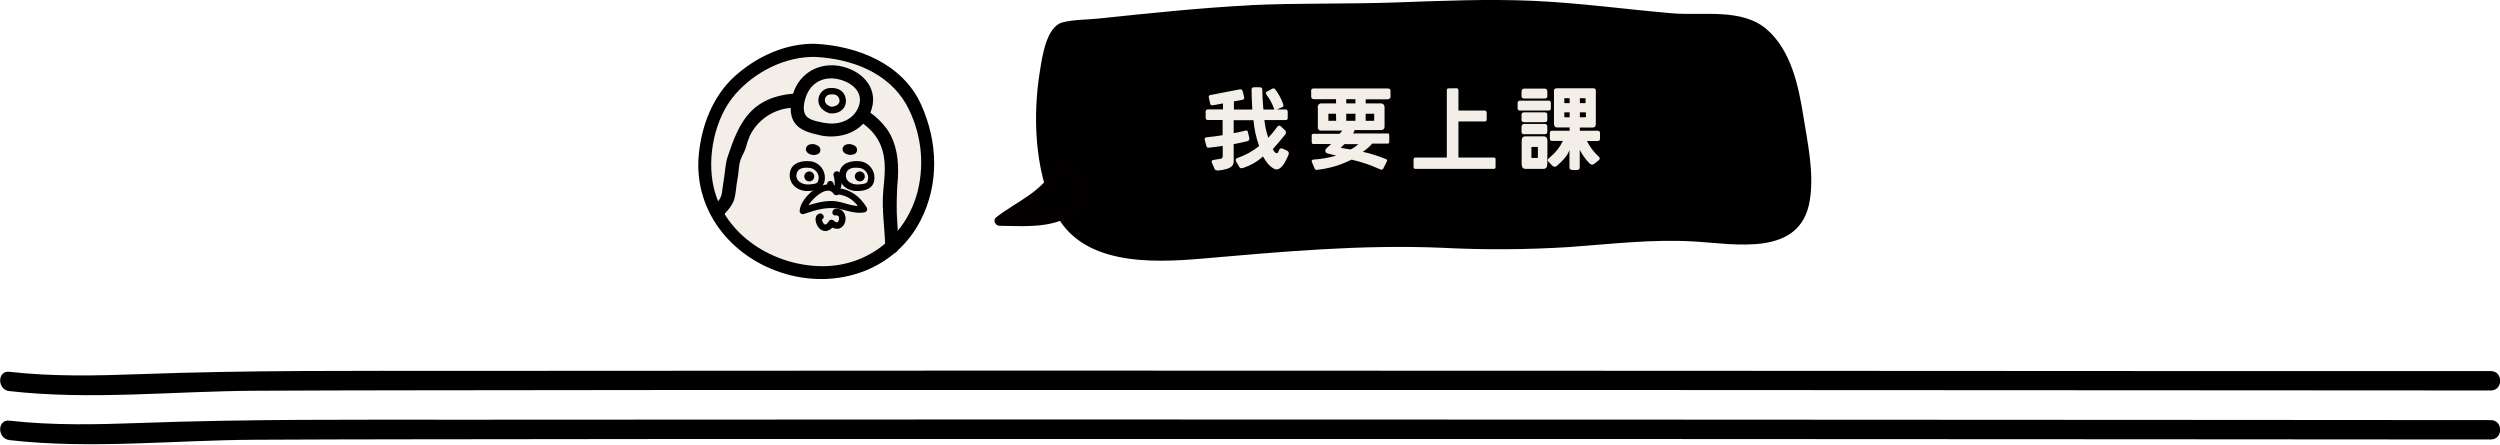
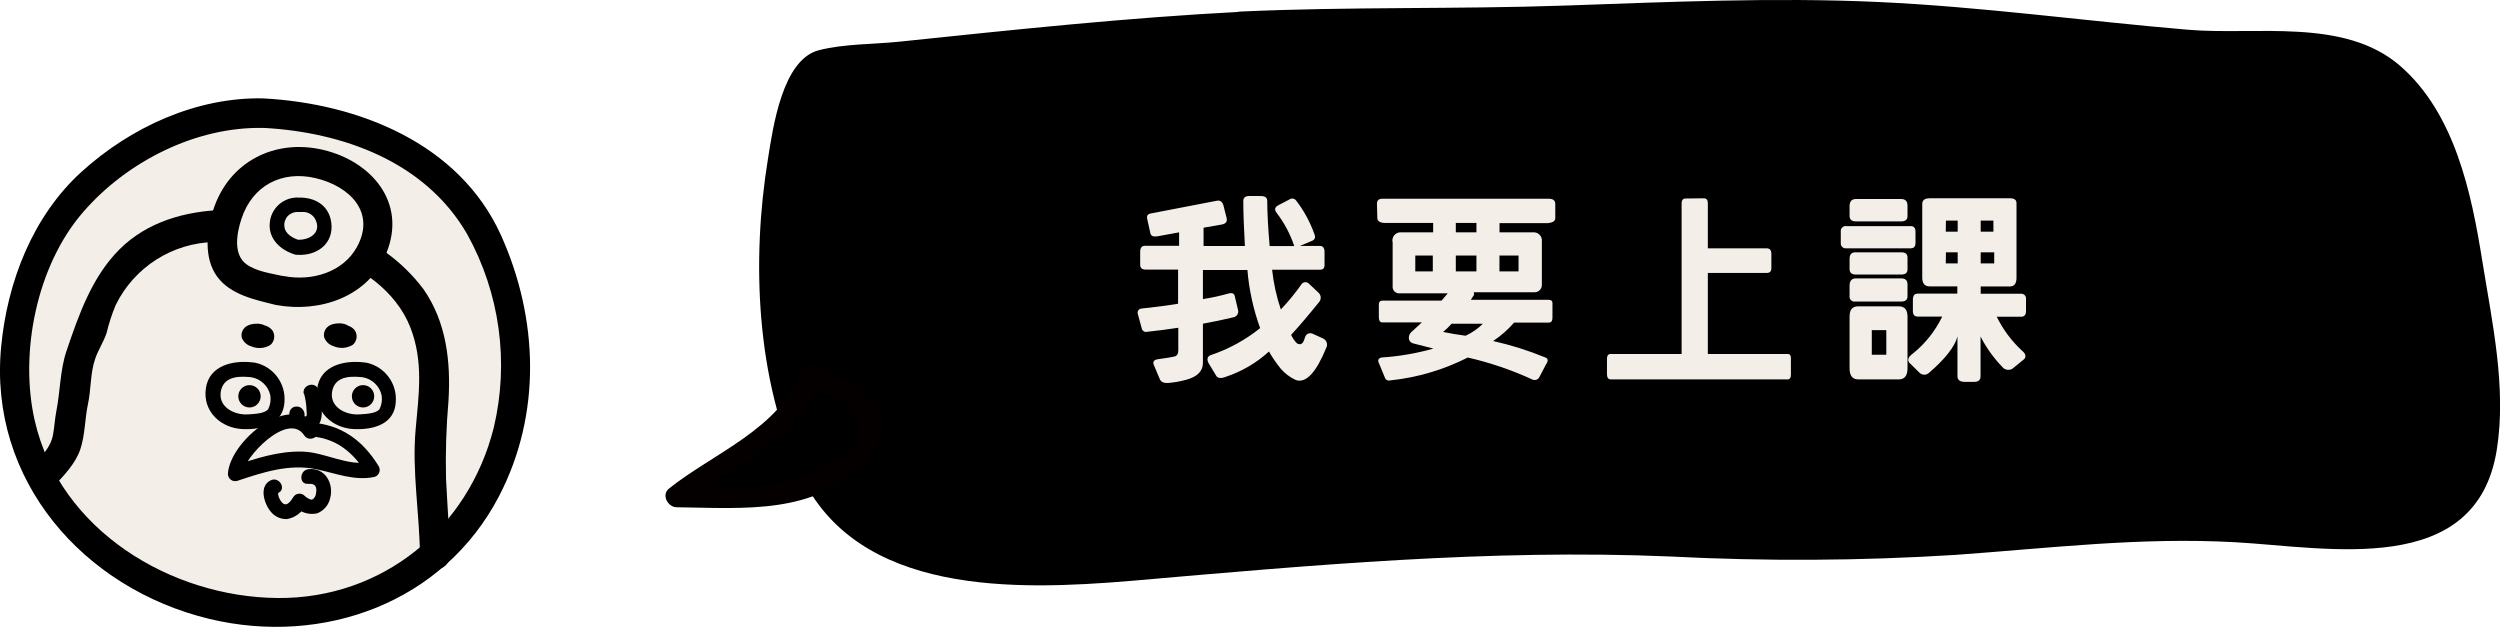
- <svg xmlns="http://www.w3.org/2000/svg" viewBox="0 0 773.5 137.44">
+ <svg xmlns="http://www.w3.org/2000/svg" viewBox="0 0 344.31 86.34">
  <defs>
    <style>.cls-1{fill:#f3eee8;}.cls-2{fill:#040000;}</style>
  </defs>
  <g id="圖層_3" data-name="圖層 3">
-     <path class="cls-1" d="M252.26,15.58c-11.89-.51-24.92,8.41-29.1,16.26-5.45,10.25-7.21,22.58-1.95,33.27,7.53,15.3,28.47,23,44.26,17.52C284.61,76,291.92,53,283.84,34.93,283.84,34.93,278.49,16.71,252.26,15.58Z" />
-     <path d="M252.26,13.55c-9.21-.19-18.27,4-25,10.11s-10.18,15.18-11.05,24.08c-1.78,18.39,11.34,33.32,28.68,37.5C260.57,89,277.13,83,284.76,68.33c5.89-11.32,5.42-24.48.25-35.93-5.72-12.68-19.64-18.16-32.75-18.85-2.61-.14-2.61,3.93,0,4.06,11,.58,22.36,4.67,28.11,14.64A37.21,37.21,0,0,1,284,58.91c-3.46,13.87-15.32,23.57-29.72,23.45-14.77-.12-30-9.41-33.46-24.37-2.16-9.36.25-21.44,6.65-28.79,6-6.94,15.5-11.78,24.78-11.59C254.88,17.67,254.88,13.6,252.26,13.55Z" />
-     <circle cx="250.39" cy="54.58" r="1.54" />
-     <path d="M250.9,49.92c-2.71-.34-6.07.36-6.52,3.58s2.12,5.49,5.13,5.6c2.73.1,5.55-.73,5.7-3.77a5.12,5.12,0,0,0-4-5.37c-1.27-.29-1.81,1.66-.54,2a3.23,3.23,0,0,1,2.59,2.49,3.16,3.16,0,0,1-.29,1.9c-.5.64-2,.66-2.76.72-2,.14-4.35-1.13-3.7-3.45.55-1.95,2.81-1.83,4.43-1.63C252.2,52.12,252.19,50.08,250.9,49.92Z" />
-     <path d="M266.24,49.92c-2.71-.34-6.08.36-6.53,3.58s2.12,5.49,5.13,5.6c2.73.1,5.55-.73,5.7-3.77a5.12,5.12,0,0,0-4-5.37c-1.28-.29-1.82,1.66-.54,2a3.23,3.23,0,0,1,2.58,2.49,3.16,3.16,0,0,1-.29,1.9c-.5.64-2,.66-2.76.72-2,.14-4.35-1.13-3.7-3.45.55-1.95,2.81-1.83,4.44-1.63C267.53,52.12,267.52,50.08,266.24,49.92Z" />
-     <circle cx="266.03" cy="54.58" r="1.54" />
-     <path d="M251.72,46.84h.34c.21,0,.09,0,0,0-.24-.26-.43-.34-.21-.71l.23-.22c.15-.05.16-.06,0,0s.21,0,0,0h-.49s-.3,0-.14,0-.13,0-.16-.05-.06,0,0,0l-.16-.09.06,0c-.13-.14-.1-.07.08.19l-.06.51c-.17.14-.2.19-.09.12-.06.11-.13,0,.07,0-.22,0,.07,0,.11,0h.12c.12,0,.12,0,0,0s-.11-.11,0,0l-.26-1c-.05.25.23-.26.25-.28s0,0,.06,0-.1,0,0,0a.52.52,0,0,1,.23.1l-.45,1.7.14-.05a1.05,1.05,0,0,0,.71-1.25,1,1,0,0,0-1.25-.71l-.14.05a1,1,0,0,0-.44,1.7c.89.92,2.88.44,2.88-1s-2.12-1.47-3-1a1.48,1.48,0,0,0-.79,1.67,2,2,0,0,0,1.29,1.21,2.91,2.91,0,0,0,2.65-.19,1.54,1.54,0,0,0,.27-2,1.9,1.9,0,0,0-1.83-.71,1,1,0,0,0,0,2Z" />
-     <path d="M263.07,46.84h.33c.21,0,.1,0,0,0-.25-.26-.44-.34-.21-.71l.23-.22.05,0c-.23,0,.2,0-.05,0H263s-.31,0-.15,0-.12,0-.16-.05-.05,0,0,0a1.4,1.4,0,0,1-.17-.09l.06,0c-.12-.14-.09-.07.08.19l-.06.51c-.16.14-.19.19-.08.12-.07.11-.14,0,.06,0-.21,0,.08,0,.12,0h.12c.12,0,.12,0,0,0s-.12-.11-.05,0l-.26-1c-.05.25.24-.26.26-.28s-.05,0,.05,0-.09,0,0,0a.52.52,0,0,1,.23.1l-.45,1.7.13-.05a1,1,0,0,0,.71-1.25,1,1,0,0,0-1.25-.71l-.13.05a1,1,0,0,0-.45,1.7c.89.92,2.89.44,2.89-1s-2.13-1.47-3-1a1.5,1.5,0,0,0-.79,1.67A2,2,0,0,0,262,47.7a2.91,2.91,0,0,0,2.65-.19,1.52,1.52,0,0,0,.27-2,1.88,1.88,0,0,0-1.82-.71,1,1,0,0,0,0,2Z" />
-     <path d="M257.9,54.2a9.5,9.5,0,0,1,.35,2.31c0,.11.06.69,0,.76-.31.24-.34-.05-.32-.26l-.74,1h.06c1.28-.27.74-2.23-.54-2h-.06a1,1,0,0,0-.75,1,2.21,2.21,0,0,0,3.49,2c1.62-1,.84-3.81.49-5.3-.3-1.27-2.26-.73-2,.54Z" />
-     <path d="M223.41,67c1.39-1.47,3-3.13,3.67-5.09s.63-4.25,1.07-6.29.3-4.25,1-6.24c.42-1.21,1.15-2.3,1.56-3.52A24.82,24.82,0,0,1,232,42a15.49,15.49,0,0,1,13.69-8.67A50.85,50.85,0,0,1,260.34,35c5.11,1.47,10.21,5,12.2,10.08,1.84,4.71,1.17,9.22.73,14.1-.51,5.7.54,11.58.6,17.3,0,2.61,4.09,2.62,4.06,0,0-3.51-.3-7-.47-10.51a99.75,99.75,0,0,1,.34-10.8c.32-5.36-.28-10.78-3.43-15.32a23.94,23.94,0,0,0-11.87-8.44c-9.22-3.05-22.43-4.61-30,2.92-3.81,3.8-5.61,9-7.31,14-.89,2.61-.86,5.58-1.4,8.29-.21,1.08-.26,2.2-.46,3.27-.34,1.79-1.62,3-2.81,4.26-1.8,1.9,1.07,4.78,2.87,2.88Z" />
-     <path d="M258.48,66.65c1-.12,1.25.44,1.07,1.32a1.1,1.1,0,0,1-.49.82.39.39,0,0,1-.26,0,2.29,2.29,0,0,1-.81-.5,1,1,0,0,0-1.59.21c-.43.69-1,1.4-1.61.61a2.22,2.22,0,0,1-.45-1s0-.3,0-.21c0-.15-.09,0,0,0,1.19-.55.16-2.3-1-1.76-1.72.79-.92,3.29,0,4.35a2.73,2.73,0,0,0,2.22,1,3.55,3.55,0,0,0,2.61-2l-1.6.21a3.29,3.29,0,0,0,3.14,1,2.92,2.92,0,0,0,1.79-2.08c.55-2-.69-4.29-3-4-1.28.15-1.3,2.19,0,2Z" />
-     <path class="cls-1" d="M254.6,40c-3.53-.85-7.84-1.43-7.91-5.9-.09-4.92,2.29-9.91,7.12-11.52,4-1.33,10.57.55,13.05,4,2.7,3.78.72,9.32-2.87,11.74A13.09,13.09,0,0,1,254.6,40Z" />
-     <path d="M255.14,38.05c-1.64-.38-3.75-.63-5.15-1.64-1.9-1.36-1.35-4.33-.7-6.29,1.51-4.58,5.56-6.67,10.19-5.59s8.37,4.66,5.7,9.5c-1.94,3.51-6.26,4.72-10,4-2.56-.47-3.65,3.45-1.08,3.92,6.08,1.12,12.77-1.12,15.23-7.19,2.81-6.93-2.08-12.6-8.73-14.17S247.49,22.26,245.37,29c-.89,2.84-1.29,6.53.55,9.07s5.25,3.18,8.14,3.86C256.61,42.57,257.69,38.65,255.14,38.05Z" />
-     <path d="M257,35.09c2.72.19,5.09-1.56,4.68-4.48-.34-2.36-2.25-3.44-4.47-3.4a3.81,3.81,0,0,0-4,3.52c-.19,2.2,1.51,3.72,3.48,4.33a1,1,0,0,0,.54-2c-.87-.27-1.93-.87-2-1.86a1.77,1.77,0,0,1,1.8-2c.15,0,1,0,.59,0a1.92,1.92,0,0,1,1.8.88c1.08,1.93-.73,3.05-2.44,2.93C255.67,33,255.67,35,257,35.09Z" />
-     <path class="cls-1" d="M258.79,59.08c3.66,0,6.7,2.33,8.49,5.52-2.44.77-7.38-1.49-9.83-1.39a28.06,28.06,0,0,0-9,1.93c-.12-2.63,2.42-4.94,5.06-6.21,1.4-.67,4.46-1.49,5.32.45" />
-     <path d="M258.79,60.1c3.45.21,5.86,2.15,7.61,5l.61-1.49c-3.07.65-6.19-1.31-9.25-1.42-3.3-.12-6.54.93-9.62,2l1.29,1c.14-2.18,6.25-8.62,8.48-5.24.72,1.08,2.48.07,1.76-1-3.52-5.31-12,1.76-12.27,6.27a1,1,0,0,0,1.28,1c3.52-1.18,7.19-2.39,10.93-1.6,2.62.55,5.24,1.63,7.94,1.06a1,1,0,0,0,.61-1.49c-2.16-3.53-5.17-5.76-9.37-6-1.3-.08-1.3,1.95,0,2Z" />
-     <path d="M386.93,4.59c16.92-.83,33.45-.18,50.4-1.06A344.12,344.12,0,0,1,498.2,5.24c8.16,1,16.67,1.58,24.72,2.29,7.86.68,16.23-2.08,22.72,4.7,6.19,6.47,8.2,16.71,9.6,26,1.1,7.24,3.67,20.79.54,27.26-5,10.3-20.27,6.87-28.14,6.39-9.26-.56-19.18-1.14-28.51.12-20.32,2.75-40.57,2.32-61,1.24-18.6-1-36.93,2-55.44,2.9-16.13.79-32.63,4.8-47.4-4.16-13-7.86-15-48.33-6.56-62.06C328.72,9.89,368.47,5.5,386.93,4.59Z" />
-     <path d="M386.93,7.59c19.08-.88,38.21-.66,57.3-1.37A396.58,396.58,0,0,1,502,8.68c8.5.92,17.27,2.1,25.83,1.94,3.58-.06,7.4-.47,10.87.67,4.33,1.42,7.09,5.36,9,9.31,3.2,6.79,4.1,14.5,5.24,21.85,1,6.32,3,15.07.41,21.24s-10.12,6.29-15.78,6c-6.45-.31-12.85-1.1-19.31-1.35-9.8-.37-19.19.85-28.91,1.71a282.29,282.29,0,0,1-28.5,1c-9.8-.11-19.6-.92-29.4-1-9.26,0-18.5.7-27.71,1.5s-18.47,1.29-27.7,2.06c-8.12.68-16.35,1.7-24.49.71-7.11-.87-15.11-3.18-18.91-9.7-3-5.13-4.32-11.3-5.14-17.12-1.58-11.25-2.1-25.9,3.86-36.07l-2.59,1.49c19.35-2.14,38.77-4.3,58.21-5.3,3.84-.2,3.86-6.2,0-6-15.77.81-31.51,2.49-47.22,4.13-3.52.36-7.54.28-11,1.17-5,1.3-6.3,10.59-7,15-2.27,13.93-1.63,30.32,4.44,43.29,7.92,16.93,29.79,16.18,45.67,14.81,24.71-2.15,49.41-4.41,74.21-3.36a344.37,344.37,0,0,0,39.35-.22c13-.93,25.44-2.47,38.53-1.74,12.76.71,33.19,5,36-12.75,1.36-8.55-.65-17.59-2-26-1.5-9.38-3.77-20.28-11.29-26.84-7.7-6.71-19.93-4.18-29.32-5C503.05,2.88,488.89.92,474.62.27s-28.74,0-43.14.5c-14.85.51-29.71.14-44.55.82C383.08,1.77,383.06,7.77,386.93,7.59Z" />
-     <path d="M327.74,51.52c-2.08,7.52-12.88,12.11-18.53,16.84,8.59,0,17.65,1.44,24.39-5.26,6.18-6.16.65-9-5.94-11" />
-     <path class="cls-2" d="M326.29,51.13c-2.63,7.81-12.13,11.34-18.14,16.17-1.06.86-.14,2.55,1.06,2.56,9.09.11,19.31,1.14,26-6.34,6.11-6.8-.85-10.82-7.17-12.88-1.84-.6-2.63,2.29-.8,2.89,3.1,1,7.51,2,7,6.37-.35,3-6.72,5.64-9.15,6.28-5.15,1.35-10.65.75-15.91.68l1.06,2.56c6.61-5.31,16-8.84,18.91-17.5.62-1.83-2.28-2.62-2.89-.79Z" />
-     <path class="cls-1" d="M389.69,27c.58,0,.87.22.87.68q0,2.37.33,6.21h3.39a15.74,15.74,0,0,0-2.4-4.54c-.37-.46-.31-.81.19-1.07l1.56-.82a.66.66,0,0,1,.87.11A16.67,16.67,0,0,1,397,32.18c.21.49.11.83-.33,1l-1.64.69h2.73c.44,0,.66.27.66.82v1.8c0,.44-.18.66-.66.66h-6.56a25.82,25.82,0,0,0,1.2,5.47,30.32,30.32,0,0,0,2.79-3.39.67.67,0,0,1,1.07-.17l1.37,1.29a.92.92,0,0,1,.08,1.2c-1.39,1.73-2.68,3.25-3.89,4.57a4,4,0,0,0,.77,1.14c.51.33.87.11,1.09-.65.15-.57.48-.79,1-.69l1.53.69a.94.94,0,0,1,.44,1.31c-1.39,3.39-2.77,4.87-4.16,4.43a6.13,6.13,0,0,1-2.1-1.57,16.69,16.69,0,0,1-1.62-2.37,16.48,16.48,0,0,1-5.93,3.48c-.64.25-1.08.22-1.31-.09L382.47,50c-.26-.54-.16-.91.3-1.09a22,22,0,0,0,6.81-3.72,31.06,31.06,0,0,1-1.75-8H381.7v4a28.78,28.78,0,0,0,3.5-.76c.51-.15.81,0,.88.33l.44,1.86a.82.82,0,0,1-.66,1.09c-1.39.33-2.77.62-4.16.87V50c0,1.13-.8,1.9-2.29,2.3a14,14,0,0,1-2.41.44c-.62.05-1-.09-1.2-.44l-.88-2.08c-.16-.43.06-.69.66-.76,1.11-.15,1.84-.27,2.2-.36s.53-.37.53-.85V45.14c-1.42.22-2.84.4-4.26.55a.61.61,0,0,1-.77-.44l-.55-2a.58.58,0,0,1,.55-.76c1.79-.19,3.47-.4,5-.66v-4.7h-4.48c-.51,0-.77-.22-.77-.66V34.7c0-.57.22-.85.66-.85l4.7,0V32l-2.95.54c-.55.1-.88,0-1-.38l-.43-2c-.11-.44.07-.7.54-.77l9.08-1.75c.44-.07.73.15.88.66l.43,1.75c.11.47-.1.76-.65.87l-2.52.44v2.52h5.69c-.14-2.56-.22-4.63-.22-6.21,0-.46.29-.68.88-.68Z" />
-     <path class="cls-1" d="M405.67,28.05c0-.45.24-.68.77-.68h22.89c.58,0,.88.23.9.68v2c0,.38-.34.61-1,.68h-6.68V32h4.6a1.12,1.12,0,0,1,1.23,1.25v6a1,1,0,0,1-1,1h-8.39a.47.47,0,0,1-.09.57l-.3.47h10.72c.35,0,.52.16.52.43v2.05c0,.44-.17.66-.52.66h-4.76a14.36,14.36,0,0,1-2.9,2.54,43.11,43.11,0,0,1,7.14,2.25c.46.12.5.47.14,1L428,52.14a.74.74,0,0,1-1,.25,45.56,45.56,0,0,0-8.83-3,30.67,30.67,0,0,1-10.67,3.15.64.64,0,0,1-.68-.22l-.88-2.11c-.21-.41-.11-.69.31-.82a34.79,34.79,0,0,0,7.19-1.23l-2.76-.71a.78.78,0,0,1-.63-.76,1.07,1.07,0,0,1,.46-.9c.47-.46.92-.87,1.34-1.24H406.3c-.31,0-.46-.27-.46-.71V41.94c0-.34.16-.53.49-.54h8.15l.85-1h-6.59a.9.9,0,0,1-1-1v-6A1.12,1.12,0,0,1,409,32h4.38V30.7h-6.78c-.61-.05-.91-.28-.91-.68Zm7.69,7.14H411v2.19h2.41Zm2.59,9.4a11.79,11.79,0,0,1-1.17,1.13c1.06.21,2.09.39,3.09.52a8.11,8.11,0,0,0,2.38-1.65Zm.58-13.89V32h2.84V30.7Zm0,4.49v2.19h2.84V35.19Zm8.64,0h-2.63v2.19h2.63Z" />
-     <path class="cls-1" d="M450.7,27.31c.34,0,.53.2.54.66V34.2h8.1c.45,0,.67.27.65.85v1.89c0,.44-.2.65-.65.65h-8.1V48.75h11.05c.31,0,.46.2.44.66v2.18c0,.48-.16.7-.55.66H437.9c-.35,0-.53-.18-.55-.66V49.41c0-.46.2-.68.55-.66h9.74V28c0-.46.2-.67.54-.66Z" />
-     <path class="cls-1" d="M470.32,34.2a.68.68,0,0,1-.77-.76V31.91a.68.68,0,0,1,.77-.77h8.86c.44,0,.66.26.66.77v1.53c0,.51-.22.76-.66.76Zm7.55-3.71h-6.24c-.58,0-.87-.26-.87-.77V28.41q0-1,.87-1h6.24q.9,0,.87,1v1.31C478.76,30.23,478.47,30.49,477.87,30.49Zm0,7.32h-6.24c-.58,0-.87-.25-.87-.76V35.63c0-.61.29-.9.87-.88h6.24c.6,0,.89.24.87.77v1.53C478.76,37.56,478.47,37.81,477.87,37.81Zm0,3.72h-6.35a.67.67,0,0,1-.76-.76V39.34c0-.65.29-1,.87-1h6.24c.6,0,.89.29.87.88v1.53C478.76,41.28,478.47,41.53,477.87,41.53Zm.87,9.19q0,1.53-1.2,1.53H472q-1.2,0-1.2-1.53V43.61c0-1,.4-1.42,1.2-1.42h5.58c.8,0,1.2.47,1.2,1.42Zm-4.92-5.25v3.39h2V45.47Zm8-18.16h11.05c.58,0,.88.22.88.66V38.25c0,.79-.28,1.19-.88,1.2H488.8v1h5.58a.66.66,0,0,1,.66.76v1.64c0,.52-.22.77-.66.77H491a15.82,15.82,0,0,0,3.45,4.65c.53.42.64.81.35,1.17l-1.64,1.34a1.07,1.07,0,0,1-1.39-.24,17.39,17.39,0,0,1-3-4.19v5.47c0,.51-.29.77-.87.77h-1.31c-.66,0-1-.26-1-.77V46.34c-.36,1.39-1.67,3.07-3.91,5a.94.94,0,0,1-1.31,0L479.07,50c-.37-.4-.2-.85.49-1.34a14.81,14.81,0,0,0,4-5.06h-3.39c-.43,0-.65-.25-.65-.77V41.29c0-.57.22-.85.65-.85h5.47v-1H481.8c-.65,0-1-.4-1-1.2V28C480.82,27.53,481.15,27.31,481.8,27.31Zm2.19,4.6h1.64V30.38H484Zm0,4.37h1.64V34.75H484Zm4.81-4.37h1.75V30.38H488.8Zm0,4.37h1.86V34.75H488.8Z" />
-     <path d="M2.86,121c25.25,2.87,50.86,0,76.23-.1q24-.12,48.09-.14,80.56-.13,161.14-.1,99.68,0,199.35,0,89.48,0,179,.09l100.16.06h3.82c3.87,0,3.87-6,0-6q-43.29,0-86.6,0l-172.54-.09q-100,0-200-.06-84.42,0-168.84.09c-33,0-66.07-.21-99.08,1-13.56.49-27.17.82-40.68-.72-3.83-.43-3.8,5.57,0,6Z" />
-     <path d="M2.86,136.17c25.25,2.87,50.86,0,76.23-.11q24-.12,48.09-.14,80.56-.13,161.14-.1,99.68,0,199.35,0,89.48,0,179,.09l100.16.07h3.82c3.87,0,3.87-6,0-6q-43.29,0-86.6-.06l-172.54-.09q-100,0-200-.05-84.42,0-168.84.08c-33,0-66.07-.21-99.08,1-13.56.49-27.17.82-40.68-.71-3.83-.44-3.8,5.56,0,6Z" />
+     <path class="cls-1" d="M36.23,15.58C24.34,15.07,11.31,24,7.13,31.84,1.68,42.09-.08,54.42,5.18,65.11c7.53,15.3,28.47,23,44.26,17.52C68.58,76,75.89,53,67.81,34.93,67.81,34.93,62.46,16.71,36.23,15.58Z" />
+     <path d="M36.23,13.55c-9.21-.19-18.27,4-25,10.11S1,38.84.16,47.74C-1.62,66.13,11.5,81.06,28.84,85.24,44.53,89,61.1,83,68.73,68.33,74.62,57,74.15,43.85,69,32.4,63.26,19.72,49.34,14.24,36.23,13.55c-2.61-.14-2.61,3.93,0,4.06,11,.58,22.36,4.67,28.11,14.64A37.21,37.21,0,0,1,68,58.91C64.52,72.78,52.66,82.48,38.25,82.36,23.49,82.24,8.26,73,4.8,58c-2.17-9.36.25-21.44,6.65-28.79,6-6.94,15.5-11.78,24.78-11.59C38.85,17.67,38.85,13.6,36.23,13.55Z" />
+     <circle cx="34.36" cy="54.58" r="1.54" />
+     <path d="M34.87,49.92c-2.71-.34-6.07.36-6.52,3.58s2.12,5.49,5.13,5.6c2.73.1,5.55-.73,5.7-3.77a5.12,5.12,0,0,0-4-5.37c-1.27-.29-1.81,1.66-.54,2a3.23,3.23,0,0,1,2.59,2.49,3.16,3.16,0,0,1-.29,1.9c-.5.64-2,.66-2.76.72-2,.14-4.35-1.13-3.7-3.45.55-1.95,2.81-1.83,4.43-1.63C36.17,52.12,36.16,50.08,34.87,49.92Z" />
+     <path d="M50.2,49.92c-2.7-.34-6.07.36-6.52,3.58S45.8,59,48.81,59.1c2.73.1,5.55-.73,5.7-3.77a5.12,5.12,0,0,0-4-5.37c-1.27-.29-1.81,1.66-.54,2a3.23,3.23,0,0,1,2.59,2.49,3.16,3.16,0,0,1-.29,1.9c-.5.64-2,.66-2.76.72-2,.14-4.35-1.13-3.7-3.45.55-1.95,2.81-1.83,4.43-1.63C51.5,52.12,51.49,50.08,50.2,49.92Z" />
+     <circle cx="50" cy="54.58" r="1.54" />
+     <path d="M35.69,46.84H36c.21,0,.09,0,0,0-.24-.26-.43-.34-.21-.71l.23-.22c.15-.05.16-.06,0,0s.21,0,0,0h-.49s-.3,0-.15,0-.12,0-.15-.05-.06,0,0,0l-.16-.09.06,0c-.13-.14-.1-.07.08.19l-.06.51c-.17.14-.2.19-.09.12-.06.11-.13,0,.06,0-.21,0,.08,0,.12,0h.12c.12,0,.12,0,0,0s-.11-.11,0,0l-.27-1c0,.25.24-.26.26-.28s0,0,.06,0-.1,0,0,0a.52.52,0,0,1,.23.1l-.45,1.7.14-.05a1.05,1.05,0,0,0,.71-1.25,1,1,0,0,0-1.25-.71l-.14.05a1,1,0,0,0-.44,1.7c.89.92,2.88.44,2.88-1s-2.12-1.47-3-1a1.48,1.48,0,0,0-.79,1.67A2,2,0,0,0,34.6,47.7a2.89,2.89,0,0,0,2.64-.19,1.53,1.53,0,0,0,.28-2,1.9,1.9,0,0,0-1.83-.71,1,1,0,0,0,0,2Z" />
+     <path d="M47,46.84h.33c.21,0,.1,0,0,0-.25-.26-.44-.34-.21-.71l.23-.22.05,0c-.23,0,.2,0-.05,0h-.5s-.3,0-.14,0-.12,0-.16-.05,0,0,0,0a.91.91,0,0,1-.17-.09l.06,0c-.12-.14-.09-.07.08.19l-.06.51c-.16.14-.19.19-.08.12-.07.11-.14,0,.06,0-.22,0,.07,0,.12,0h.12c.12,0,.12,0,0,0s-.12-.11-.05,0l-.26-1c-.05.25.24-.26.26-.28s0,0,.05,0-.09,0,0,0a.52.52,0,0,1,.23.1l-.45,1.7.13-.05a1,1,0,0,0,.71-1.25,1,1,0,0,0-1.25-.71L46,45.1a1,1,0,0,0-.45,1.7c.89.92,2.89.44,2.89-1s-2.13-1.47-3-1a1.5,1.5,0,0,0-.79,1.67,2,2,0,0,0,1.29,1.21,2.91,2.91,0,0,0,2.65-.19,1.52,1.52,0,0,0,.27-2A1.88,1.88,0,0,0,47,44.81a1,1,0,0,0,0,2Z" />
+     <path d="M41.87,54.2a9.5,9.5,0,0,1,.35,2.31c0,.11.06.69,0,.76-.31.24-.34-.05-.32-.26l-.74,1h.06c1.28-.27.74-2.23-.54-2H40.6a1,1,0,0,0-.75,1,2.21,2.21,0,0,0,3.49,2c1.61-1,.84-3.81.49-5.3-.3-1.27-2.27-.73-2,.54Z" />
+     <path d="M7.38,67c1.39-1.47,3-3.13,3.67-5.09s.63-4.25,1.07-6.29.3-4.25,1-6.24c.42-1.21,1.15-2.3,1.56-3.52A24.82,24.82,0,0,1,15.94,42a15.49,15.49,0,0,1,13.69-8.67A50.85,50.85,0,0,1,44.31,35c5.11,1.47,10.21,5,12.2,10.08,1.84,4.71,1.17,9.22.73,14.1-.51,5.7.54,11.58.6,17.3,0,2.61,4.09,2.62,4.06,0,0-3.51-.3-7-.47-10.51a97.27,97.27,0,0,1,.34-10.8c.32-5.36-.28-10.78-3.43-15.32a23.94,23.94,0,0,0-11.87-8.44c-9.22-3.05-22.43-4.61-30,2.92-3.81,3.8-5.61,9-7.31,14-.89,2.61-.86,5.58-1.4,8.29-.21,1.08-.26,2.2-.46,3.27-.34,1.79-1.62,3-2.81,4.26C2.71,66,5.58,68.91,7.38,67Z" />
+     <path d="M42.45,66.65c1-.12,1.24.44,1.07,1.32a1.1,1.1,0,0,1-.49.82.39.39,0,0,1-.26,0,2.29,2.29,0,0,1-.81-.5,1,1,0,0,0-1.59.21c-.43.69-1,1.4-1.61.61a2.22,2.22,0,0,1-.45-1s0-.3,0-.21c0-.15-.09,0,0,0,1.19-.55.16-2.3-1-1.76-1.72.79-.92,3.29,0,4.35a2.72,2.72,0,0,0,2.21,1,3.54,3.54,0,0,0,2.62-2l-1.6.21a3.28,3.28,0,0,0,3.14,1,2.92,2.92,0,0,0,1.79-2.08c.55-2-.7-4.29-3-4-1.28.15-1.3,2.19,0,2Z" />
+     <path class="cls-1" d="M38.57,40c-3.53-.85-7.84-1.43-7.91-5.9-.09-4.92,2.29-9.91,7.12-11.52,4-1.33,10.57.55,13,4,2.71,3.78.73,9.32-2.86,11.74A13.09,13.09,0,0,1,38.57,40Z" />
+     <path d="M39.11,38.05c-1.64-.38-3.75-.63-5.15-1.64-1.9-1.36-1.35-4.33-.7-6.29,1.51-4.58,5.56-6.67,10.19-5.59s8.37,4.66,5.7,9.5c-1.94,3.51-6.26,4.72-10,4C36.55,37.58,35.46,41.5,38,42c6.08,1.12,12.77-1.12,15.23-7.19,2.81-6.93-2.08-12.6-8.73-14.17S31.46,22.26,29.34,29c-.89,2.84-1.29,6.53.55,9.07S35.14,41.29,38,42C40.57,42.57,41.66,38.65,39.11,38.05Z" />
+     <path d="M40.94,35.09c2.72.19,5.09-1.56,4.68-4.48-.34-2.36-2.25-3.44-4.47-3.4a3.81,3.81,0,0,0-4,3.52c-.19,2.2,1.5,3.72,3.48,4.33a1,1,0,0,0,.54-2c-.87-.27-1.93-.87-2-1.86a1.77,1.77,0,0,1,1.8-2c.15,0,1,0,.59,0a1.92,1.92,0,0,1,1.8.88c1.08,1.93-.73,3.05-2.44,2.93C39.64,33,39.64,35,40.94,35.09Z" />
+     <path class="cls-1" d="M42.76,59.08c3.66,0,6.7,2.33,8.49,5.52-2.44.77-7.38-1.49-9.83-1.39a28.06,28.06,0,0,0-9,1.93c-.12-2.63,2.41-4.94,5.06-6.21,1.4-.67,4.46-1.49,5.32.45" />
+     <path d="M42.76,60.1c3.45.21,5.86,2.15,7.61,5L51,63.62c-3.07.65-6.19-1.31-9.25-1.42-3.3-.12-6.54.93-9.62,2l1.29,1c.14-2.18,6.25-8.62,8.48-5.24.72,1.08,2.48.07,1.76-1-3.52-5.31-12,1.76-12.27,6.27a1,1,0,0,0,1.28,1c3.52-1.18,7.19-2.39,10.93-1.6,2.62.55,5.24,1.63,7.94,1.06a1,1,0,0,0,.61-1.49c-2.16-3.53-5.17-5.76-9.37-6-1.3-.08-1.3,1.95,0,2Z" />
+     <path d="M170.9,4.59c16.92-.83,33.45-.18,50.4-1.06a344.12,344.12,0,0,1,60.87,1.71c8.16,1,16.67,1.58,24.72,2.29,7.86.68,16.23-2.08,22.72,4.7,6.19,6.47,8.2,16.71,9.6,26,1.1,7.24,3.67,20.79.54,27.26-5,10.3-20.27,6.87-28.14,6.39-9.26-.56-19.18-1.14-28.51.12-20.32,2.75-40.57,2.32-61,1.24-18.6-1-36.93,2-55.44,2.9-16.13.79-32.63,4.8-47.4-4.16-13-7.86-15-48.33-6.56-62.06C112.69,9.89,152.44,5.5,170.9,4.59Z" />
+     <path d="M170.9,7.59c19.08-.88,38.21-.66,57.3-1.37A396.64,396.64,0,0,1,286,8.68c8.5.92,17.27,2.1,25.83,1.94,3.58-.06,7.4-.47,10.87.67,4.32,1.42,7.09,5.36,9,9.31,3.2,6.79,4.1,14.5,5.24,21.85,1,6.32,3,15.07.41,21.24s-10.12,6.29-15.78,6c-6.45-.31-12.85-1.1-19.31-1.35-9.8-.37-19.19.85-28.91,1.71a282.29,282.29,0,0,1-28.5,1c-9.81-.11-19.6-.92-29.4-1-9.26,0-18.5.7-27.71,1.5s-18.47,1.29-27.7,2.06c-8.12.68-16.35,1.7-24.49.71-7.11-.87-15.12-3.18-18.91-9.7-3-5.13-4.33-11.3-5.14-17.12-1.58-11.25-2.1-25.9,3.86-36.07l-2.59,1.49c19.35-2.14,38.77-4.3,58.21-5.3,3.84-.2,3.86-6.2,0-6-15.77.81-31.51,2.49-47.22,4.13-3.52.36-7.54.28-11,1.17-5,1.3-6.3,10.59-7,15-2.27,13.93-1.63,30.32,4.44,43.29C118,82.07,139.9,81.32,155.77,80c24.72-2.15,49.42-4.41,74.22-3.36a344.37,344.37,0,0,0,39.35-.22c13-.93,25.44-2.47,38.53-1.74,12.76.71,33.19,5,36-12.75,1.36-8.55-.65-17.59-2-26-1.5-9.38-3.77-20.28-11.29-26.84-7.7-6.71-19.93-4.18-29.32-5C287,2.88,272.86.92,258.59.27s-28.74,0-43.14.5c-14.85.51-29.71.14-44.55.82C167.05,1.77,167,7.77,170.9,7.59Z" />
+     <path d="M111.71,51.52C109.63,59,98.83,63.63,93.18,68.36c8.59,0,17.65,1.44,24.39-5.26,6.18-6.16.65-9-5.94-11" />
+     <path class="cls-2" d="M110.26,51.13c-2.63,7.81-12.13,11.34-18.14,16.17-1.06.86-.14,2.55,1.06,2.56,9.09.11,19.31,1.14,26-6.34,6.11-6.8-.85-10.82-7.17-12.88-1.84-.6-2.63,2.29-.8,2.89,3.1,1,7.5,2,7,6.37-.35,3-6.72,5.64-9.15,6.28-5.15,1.35-10.65.75-15.91.68l1.06,2.56c6.61-5.31,16-8.84,18.91-17.5.62-1.83-2.28-2.62-2.89-.79Z" />
+     <path class="cls-1" d="M173.66,27c.58,0,.87.22.87.68q0,2.37.33,6.21h3.39a15.74,15.74,0,0,0-2.4-4.54c-.37-.46-.3-.81.19-1.07l1.56-.82a.66.66,0,0,1,.87.11A16.67,16.67,0,0,1,181,32.18c.22.49.11.83-.33,1l-1.64.69h2.73c.44,0,.66.27.66.82v1.8c0,.44-.18.66-.66.66h-6.56a25.82,25.82,0,0,0,1.2,5.47,30.32,30.32,0,0,0,2.79-3.39.67.67,0,0,1,1.07-.17l1.37,1.29a.92.92,0,0,1,.08,1.2c-1.39,1.73-2.68,3.25-3.89,4.57a4,4,0,0,0,.77,1.14c.51.33.88.11,1.09-.65q.22-.85,1-.69l1.53.69a.94.94,0,0,1,.44,1.31c-1.39,3.39-2.77,4.87-4.16,4.43a6.13,6.13,0,0,1-2.1-1.57,16.69,16.69,0,0,1-1.62-2.37,16.62,16.62,0,0,1-5.93,3.48c-.64.25-1.08.22-1.31-.09L166.44,50c-.26-.54-.16-.91.3-1.09a22,22,0,0,0,6.81-3.72,31.06,31.06,0,0,1-1.75-8h-6.13v4a28.78,28.78,0,0,0,3.5-.76c.51-.15.81,0,.88.33l.44,1.86a.82.82,0,0,1-.66,1.09c-1.39.33-2.77.62-4.16.87V50c0,1.13-.8,1.9-2.29,2.3a14,14,0,0,1-2.41.44c-.62.05-1-.09-1.2-.44l-.88-2.08c-.16-.43.06-.69.66-.76,1.11-.15,1.84-.27,2.2-.36s.53-.37.53-.85V45.14c-1.42.22-2.84.4-4.26.55a.61.61,0,0,1-.77-.44l-.54-2a.57.57,0,0,1,.54-.76c1.79-.19,3.47-.4,5-.66v-4.7H157.8c-.51,0-.77-.22-.77-.66V34.7c0-.57.22-.85.66-.85l4.7,0V32l-2.95.54c-.55.09-.88,0-1-.38l-.44-2c-.11-.44.07-.7.54-.77l9.08-1.75c.44-.07.73.15.88.66l.44,1.75c.1.47-.11.76-.66.87l-2.52.44v2.52h5.69c-.14-2.56-.22-4.63-.22-6.21,0-.46.29-.68.88-.68Z" />
+     <path class="cls-1" d="M189.64,28.05c0-.45.24-.68.77-.68H213.3c.58,0,.88.23.9.68v2c0,.38-.34.61-1,.68h-6.68V32h4.6a1.12,1.12,0,0,1,1.23,1.25v6a1,1,0,0,1-1,1h-8.39a.47.47,0,0,1-.09.57l-.3.47h10.72c.35,0,.52.16.52.43v2.05c0,.44-.17.66-.52.66h-4.76a14.59,14.59,0,0,1-2.89,2.54,44.17,44.17,0,0,1,7.13,2.24c.46.13.5.48.14,1l-.93,1.78a.74.74,0,0,1-1,.25,45.56,45.56,0,0,0-8.83-3,30.67,30.67,0,0,1-10.67,3.15.64.64,0,0,1-.68-.22l-.87-2.11c-.22-.41-.12-.69.3-.82a34.79,34.79,0,0,0,7.19-1.23l-2.76-.71a.78.78,0,0,1-.63-.76,1.1,1.1,0,0,1,.46-.91c.48-.45.92-.86,1.34-1.23h-5.47c-.31,0-.46-.27-.46-.71V41.94c0-.34.16-.53.49-.54h8.15l.85-1h-6.59a.9.9,0,0,1-1-1v-6A1.12,1.12,0,0,1,193,32h4.38V30.7h-6.78c-.61-.05-.91-.28-.91-.68Zm7.69,7.14h-2.41v2.19h2.41Zm2.59,9.4a11.79,11.79,0,0,1-1.17,1.13c1.06.21,2.09.39,3.09.52a8.11,8.11,0,0,0,2.38-1.65Zm.58-13.89V32h2.84V30.7Zm0,4.49v2.19h2.84V35.19Zm8.64,0h-2.63v2.19h2.63Z" />
+     <path class="cls-1" d="M234.67,27.31c.34,0,.53.2.54.66V34.2h8.1c.45,0,.67.27.65.85v1.89c0,.44-.2.65-.65.65h-8.1V48.75h11c.31,0,.46.2.44.66v2.18c0,.48-.17.7-.55.66H221.87c-.35,0-.53-.18-.55-.66V49.41c0-.46.2-.68.55-.66h9.73V28c0-.46.21-.67.55-.66Z" />
+     <path class="cls-1" d="M254.29,34.2a.68.68,0,0,1-.77-.76V31.91a.68.68,0,0,1,.77-.77h8.86c.44,0,.66.26.66.77v1.53c0,.51-.22.76-.66.76Zm7.55-3.71H255.6c-.58,0-.87-.26-.87-.77V28.41q0-1,.87-1h6.24q.9,0,.87,1v1.31C262.73,30.23,262.44,30.49,261.84,30.49Zm0,7.32H255.6c-.58,0-.87-.25-.87-.76V35.63c0-.61.29-.9.87-.88h6.24c.6,0,.89.24.87.77v1.53C262.73,37.56,262.44,37.81,261.84,37.81Zm0,3.72h-6.35a.67.67,0,0,1-.76-.76V39.34c0-.65.29-1,.87-1h6.24c.6,0,.89.29.87.88v1.53C262.73,41.28,262.44,41.53,261.84,41.53Zm.87,9.19q0,1.53-1.2,1.53h-5.58q-1.2,0-1.2-1.53V43.61c0-1,.4-1.42,1.2-1.42h5.58c.8,0,1.2.47,1.2,1.42Zm-4.92-5.25v3.39h2V45.47Zm8-18.16h11.05c.58,0,.88.22.88.66V38.25c0,.78-.28,1.19-.88,1.2h-4.05v1h5.58a.66.66,0,0,1,.66.76v1.64c0,.51-.22.77-.66.77H275a15.82,15.82,0,0,0,3.45,4.65c.52.42.64.81.35,1.17l-1.64,1.34a1.07,1.07,0,0,1-1.39-.24,17.39,17.39,0,0,1-3-4.19v5.47c0,.51-.29.77-.87.77h-1.31c-.66,0-1-.26-1-.77V46.34c-.36,1.39-1.67,3.07-3.91,5a.94.94,0,0,1-1.31,0L263,50c-.37-.4-.2-.85.49-1.34a14.81,14.81,0,0,0,4-5.06h-3.39c-.43,0-.65-.26-.65-.77V41.29c0-.57.22-.85.65-.85h5.47v-1h-3.83c-.65,0-1-.4-1-1.2V28C264.79,27.53,265.12,27.31,265.77,27.31Zm2.19,4.6h1.64V30.38H268Zm0,4.37h1.64V34.75H268Zm4.81-4.37h1.75V30.38h-1.75Zm0,4.37h1.86V34.75h-1.86Z" />
  </g>
</svg>
